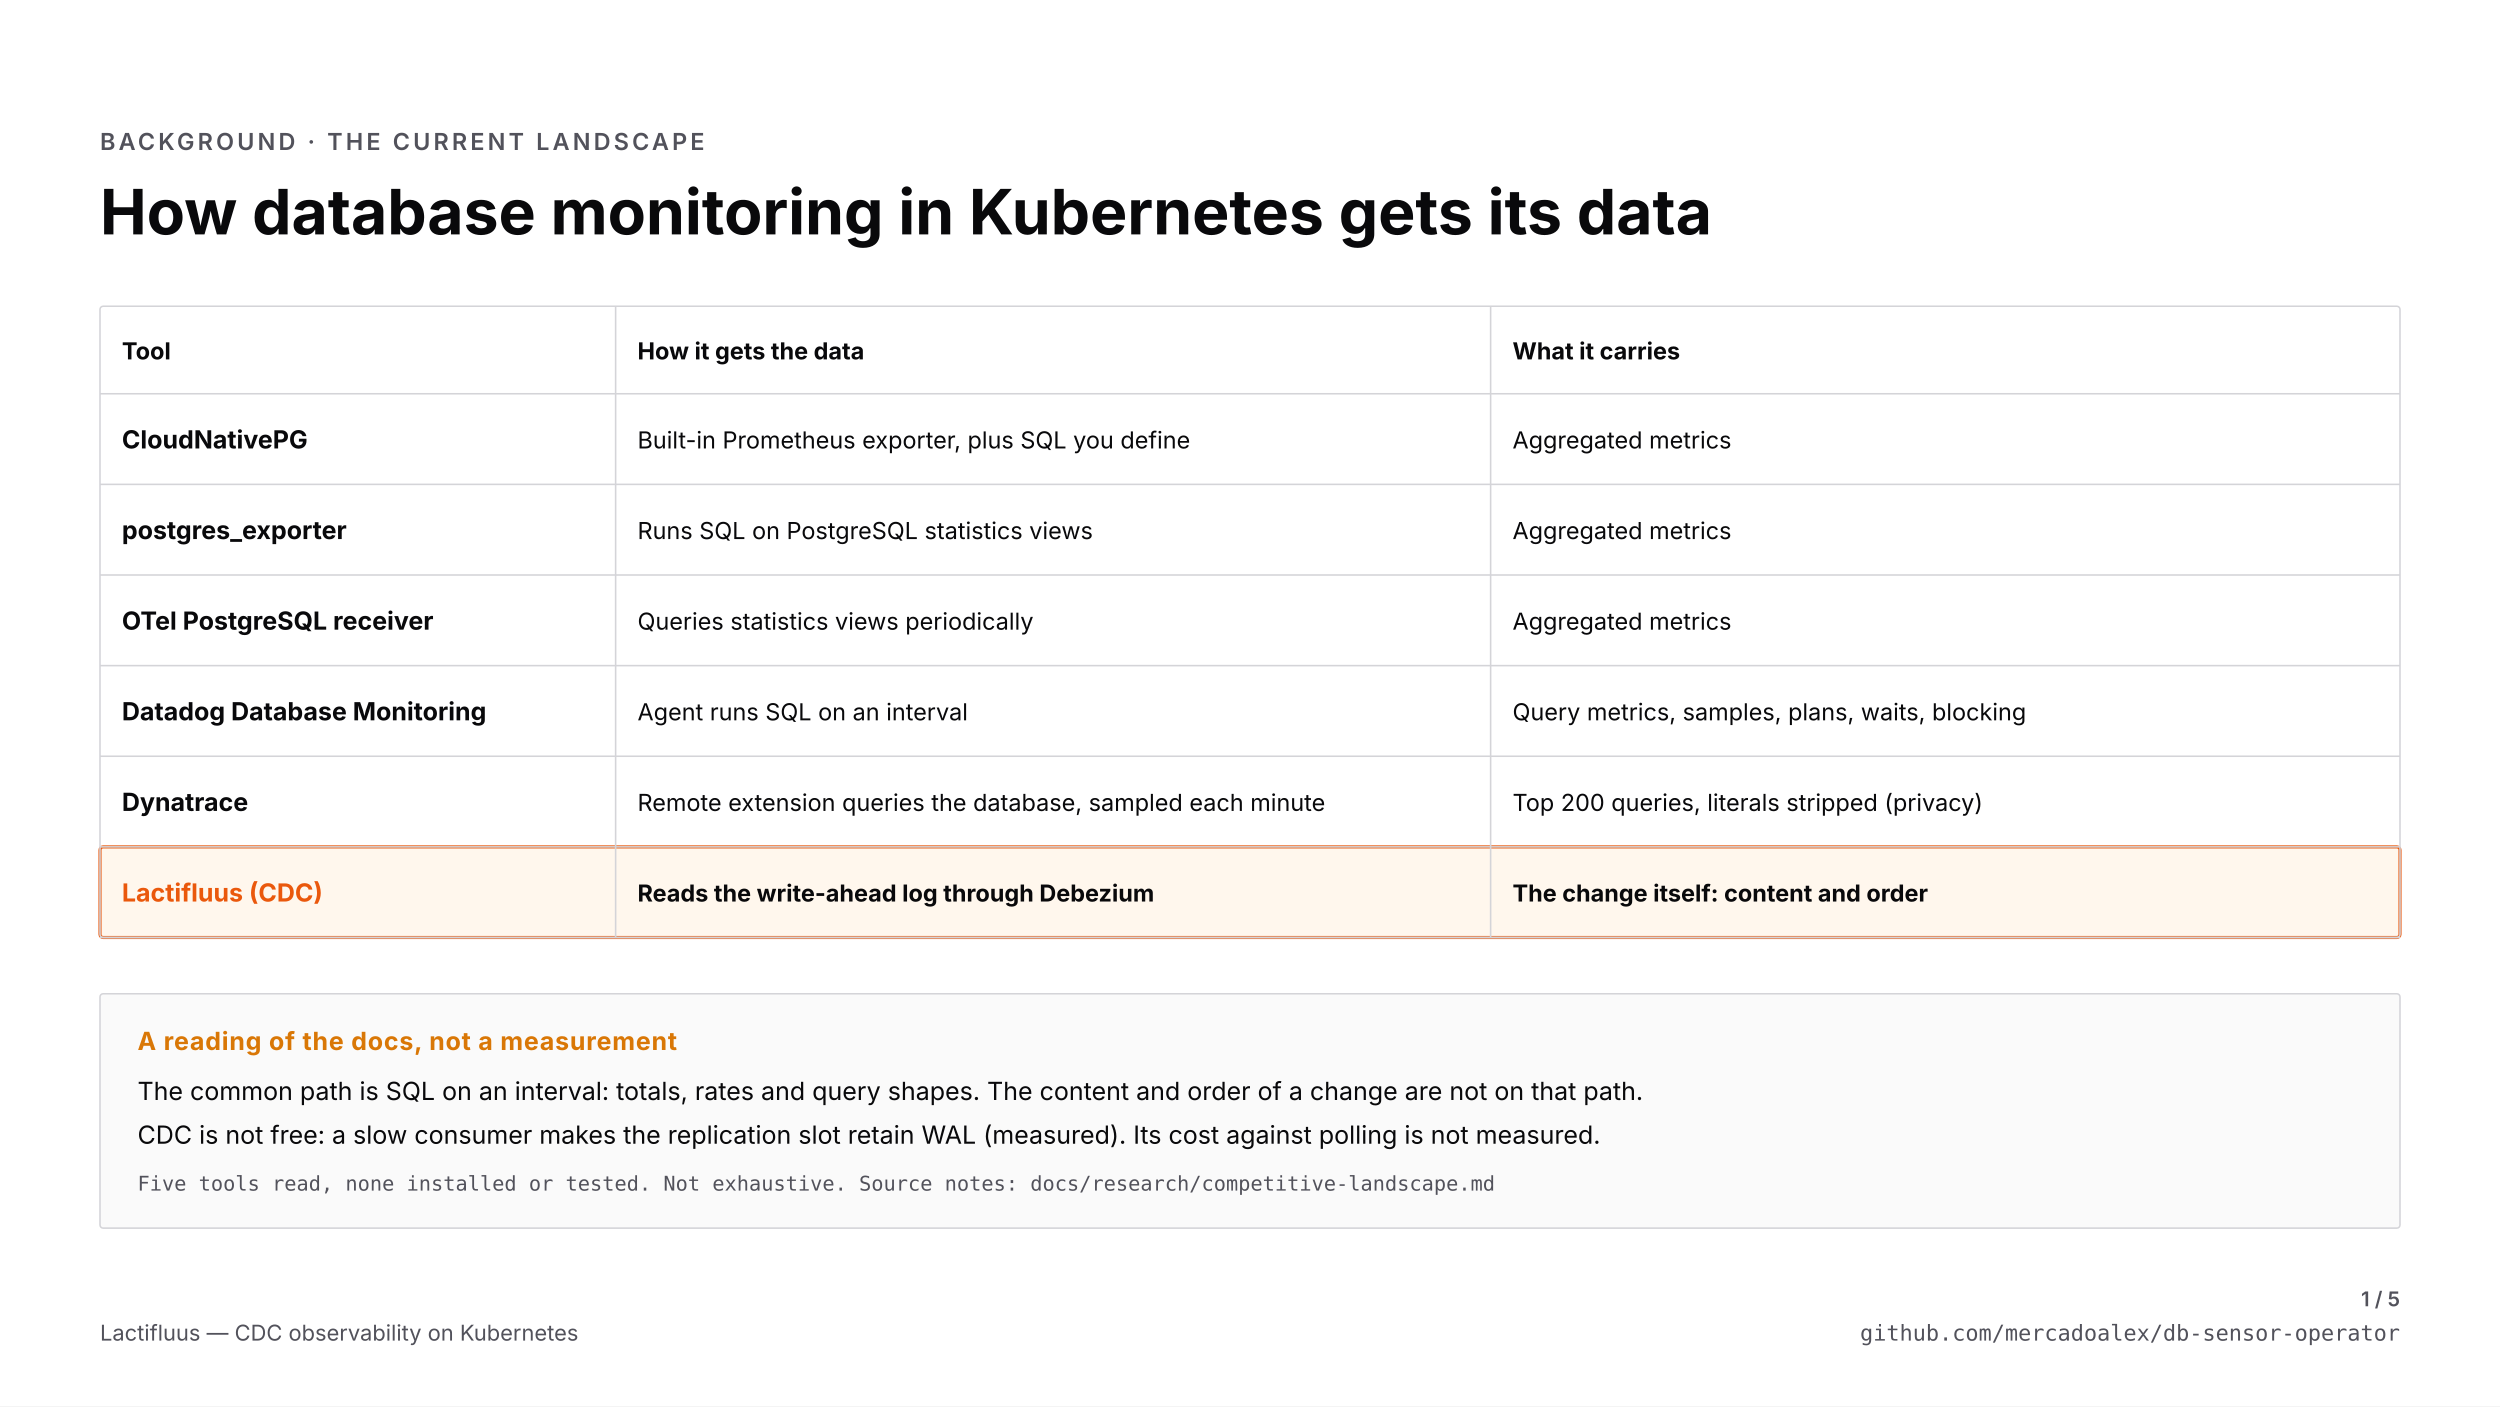
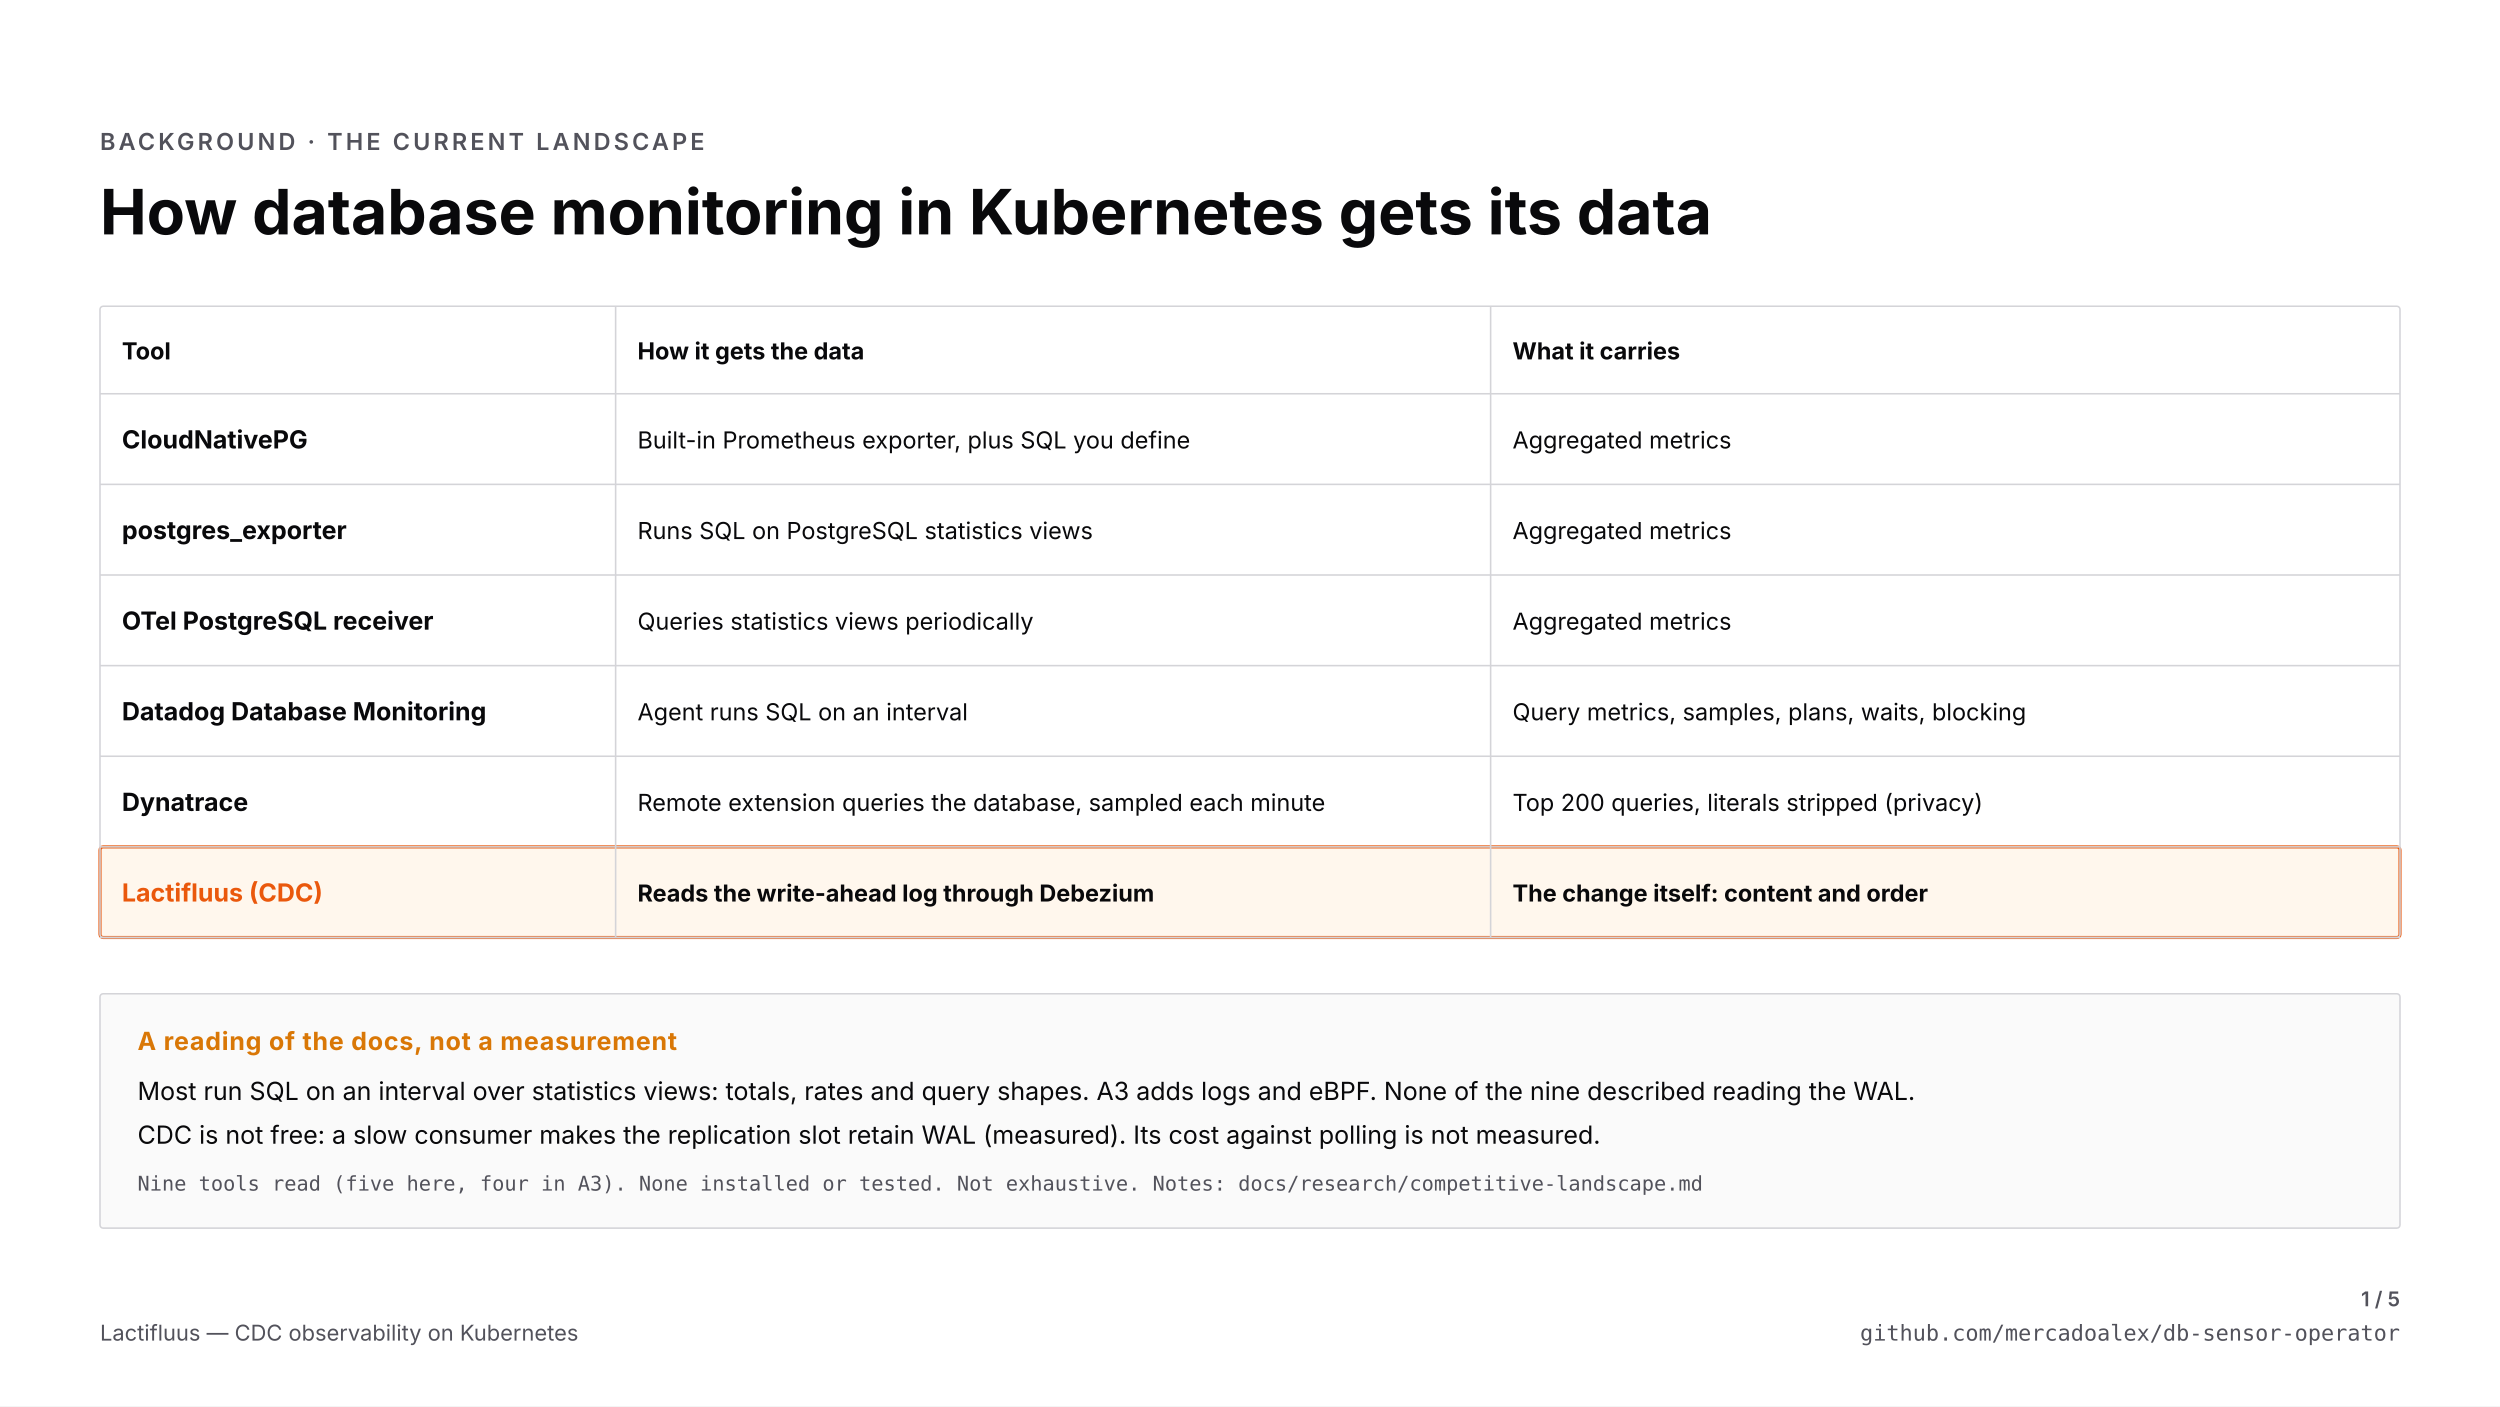
<svg xmlns="http://www.w3.org/2000/svg" viewBox="0 0 1600 900" width="1600" height="900" role="img" aria-labelledby="t d">
  <defs>
    <marker id="arr" viewBox="0 0 10 10" refX="9" refY="5" markerWidth="7" markerHeight="7" orient="auto-start-reverse">
      <path d="M0,1 L9,5 L0,9 z" fill="#18181b" />
    </marker>
  </defs>
  <rect width="1600" height="900" fill="#ffffff" />
  <text x="64" y="96" font-family="Inter, Geist, -apple-system, 'Segoe UI', Helvetica, Arial, sans-serif" font-size="15" font-weight="600" fill="#52525b" text-anchor="start" letter-spacing="2">BACKGROUND  ·  THE CURRENT LANDSCAPE</text>
  <text x="64" y="150" font-family="Inter, Geist, -apple-system, 'Segoe UI', Helvetica, Arial, sans-serif" font-size="40" font-weight="700" fill="#09090b" text-anchor="start">How database monitoring in Kubernetes gets its data</text>
  <rect x="64" y="542" width="1472" height="58" rx="2" fill="#fff7ed" stroke="#ea580c" stroke-width="2" />
  <rect x="64" y="196" width="1472" height="404" rx="2" fill="none" stroke="#d4d4d8" stroke-width="1" />
  <line x1="394" y1="196" x2="394" y2="600" stroke="#d4d4d8" stroke-width="1" />
  <line x1="954" y1="196" x2="954" y2="600" stroke="#d4d4d8" stroke-width="1" />
  <line x1="64" y1="252" x2="1536" y2="252" stroke="#d4d4d8" stroke-width="1" />
  <line x1="64" y1="310" x2="1536" y2="310" stroke="#d4d4d8" stroke-width="1" />
  <line x1="64" y1="368" x2="1536" y2="368" stroke="#d4d4d8" stroke-width="1" />
  <line x1="64" y1="426" x2="1536" y2="426" stroke="#d4d4d8" stroke-width="1" />
  <line x1="64" y1="484" x2="1536" y2="484" stroke="#d4d4d8" stroke-width="1" />
  <line x1="64" y1="542" x2="1536" y2="542" stroke="#d4d4d8" stroke-width="1" />
  <line x1="64" y1="600" x2="1536" y2="600" stroke="#d4d4d8" stroke-width="1" />
  <text x="78" y="230" font-family="Inter, Geist, -apple-system, 'Segoe UI', Helvetica, Arial, sans-serif" font-size="15" font-weight="700" fill="#09090b" text-anchor="start">Tool</text>
  <text x="408" y="230" font-family="Inter, Geist, -apple-system, 'Segoe UI', Helvetica, Arial, sans-serif" font-size="15" font-weight="700" fill="#09090b" text-anchor="start">How it gets the data</text>
  <text x="968" y="230" font-family="Inter, Geist, -apple-system, 'Segoe UI', Helvetica, Arial, sans-serif" font-size="15" font-weight="700" fill="#09090b" text-anchor="start">What it carries</text>
  <text x="78" y="287" font-family="Inter, Geist, -apple-system, 'Segoe UI', Helvetica, Arial, sans-serif" font-size="16" font-weight="700" fill="#09090b" text-anchor="start">CloudNativePG</text>
  <text x="408" y="287" font-family="Inter, Geist, -apple-system, 'Segoe UI', Helvetica, Arial, sans-serif" font-size="15" font-weight="400" fill="#09090b" text-anchor="start">Built-in Prometheus exporter, plus SQL you define</text>
  <text x="968" y="287" font-family="Inter, Geist, -apple-system, 'Segoe UI', Helvetica, Arial, sans-serif" font-size="15" font-weight="400" fill="#09090b" text-anchor="start">Aggregated metrics</text>
  <text x="78" y="345" font-family="Inter, Geist, -apple-system, 'Segoe UI', Helvetica, Arial, sans-serif" font-size="16" font-weight="700" fill="#09090b" text-anchor="start">postgres_exporter</text>
  <text x="408" y="345" font-family="Inter, Geist, -apple-system, 'Segoe UI', Helvetica, Arial, sans-serif" font-size="15" font-weight="400" fill="#09090b" text-anchor="start">Runs SQL on PostgreSQL statistics views</text>
  <text x="968" y="345" font-family="Inter, Geist, -apple-system, 'Segoe UI', Helvetica, Arial, sans-serif" font-size="15" font-weight="400" fill="#09090b" text-anchor="start">Aggregated metrics</text>
  <text x="78" y="403" font-family="Inter, Geist, -apple-system, 'Segoe UI', Helvetica, Arial, sans-serif" font-size="16" font-weight="700" fill="#09090b" text-anchor="start">OTel PostgreSQL receiver</text>
  <text x="408" y="403" font-family="Inter, Geist, -apple-system, 'Segoe UI', Helvetica, Arial, sans-serif" font-size="15" font-weight="400" fill="#09090b" text-anchor="start">Queries statistics views periodically</text>
  <text x="968" y="403" font-family="Inter, Geist, -apple-system, 'Segoe UI', Helvetica, Arial, sans-serif" font-size="15" font-weight="400" fill="#09090b" text-anchor="start">Aggregated metrics</text>
  <text x="78" y="461" font-family="Inter, Geist, -apple-system, 'Segoe UI', Helvetica, Arial, sans-serif" font-size="16" font-weight="700" fill="#09090b" text-anchor="start">Datadog Database Monitoring</text>
  <text x="408" y="461" font-family="Inter, Geist, -apple-system, 'Segoe UI', Helvetica, Arial, sans-serif" font-size="15" font-weight="400" fill="#09090b" text-anchor="start">Agent runs SQL on an interval</text>
  <text x="968" y="461" font-family="Inter, Geist, -apple-system, 'Segoe UI', Helvetica, Arial, sans-serif" font-size="15" font-weight="400" fill="#09090b" text-anchor="start">Query metrics, samples, plans, waits, blocking</text>
  <text x="78" y="519" font-family="Inter, Geist, -apple-system, 'Segoe UI', Helvetica, Arial, sans-serif" font-size="16" font-weight="700" fill="#09090b" text-anchor="start">Dynatrace</text>
  <text x="408" y="519" font-family="Inter, Geist, -apple-system, 'Segoe UI', Helvetica, Arial, sans-serif" font-size="15" font-weight="400" fill="#09090b" text-anchor="start">Remote extension queries the database, sampled each minute</text>
  <text x="968" y="519" font-family="Inter, Geist, -apple-system, 'Segoe UI', Helvetica, Arial, sans-serif" font-size="15" font-weight="400" fill="#09090b" text-anchor="start">Top 200 queries, literals stripped (privacy)</text>
  <text x="78" y="577" font-family="Inter, Geist, -apple-system, 'Segoe UI', Helvetica, Arial, sans-serif" font-size="16" font-weight="700" fill="#ea580c" text-anchor="start">Lactifluus (CDC)</text>
  <text x="408" y="577" font-family="Inter, Geist, -apple-system, 'Segoe UI', Helvetica, Arial, sans-serif" font-size="15" font-weight="700" fill="#09090b" text-anchor="start">Reads the write-ahead log through Debezium</text>
  <text x="968" y="577" font-family="Inter, Geist, -apple-system, 'Segoe UI', Helvetica, Arial, sans-serif" font-size="15" font-weight="700" fill="#09090b" text-anchor="start">The change itself: content and order</text>
  <rect x="64" y="636" width="1472" height="150" rx="2" fill="#fafafa" stroke="#d4d4d8" stroke-width="1" />
  <text x="88" y="672" font-family="Inter, Geist, -apple-system, 'Segoe UI', Helvetica, Arial, sans-serif" font-size="16" font-weight="700" fill="#d97706" text-anchor="start" letter-spacing="0.5">A reading of the docs, not a measurement</text>
-   <text x="88" y="704" font-family="Inter, Geist, -apple-system, 'Segoe UI', Helvetica, Arial, sans-serif" font-size="16" font-weight="400" fill="#09090b" text-anchor="start">The common path is SQL on an interval: totals, rates and query shapes. The content and order of a change are not on that path.</text>
+   <text x="88" y="704" font-family="Inter, Geist, -apple-system, 'Segoe UI', Helvetica, Arial, sans-serif" font-size="16" font-weight="400" fill="#09090b" text-anchor="start">Most run SQL on an interval over statistics views: totals, rates and query shapes. A3 adds logs and eBPF. None of the nine described reading the WAL.</text>
  <text x="88" y="732" font-family="Inter, Geist, -apple-system, 'Segoe UI', Helvetica, Arial, sans-serif" font-size="16" font-weight="400" fill="#09090b" text-anchor="start">CDC is not free: a slow consumer makes the replication slot retain WAL (measured). Its cost against polling is not measured.</text>
-   <text x="88" y="762" font-family="'JetBrains Mono', ui-monospace, Menlo, Consolas, monospace" font-size="13" font-weight="400" fill="#52525b" text-anchor="start">Five tools read, none installed or tested. Not exhaustive. Source notes: docs/research/competitive-landscape.md</text>
+   <text x="88" y="762" font-family="'JetBrains Mono', ui-monospace, Menlo, Consolas, monospace" font-size="13" font-weight="400" fill="#52525b" text-anchor="start">Nine tools read (five here, four in A3). None installed or tested. Not exhaustive. Notes: docs/research/competitive-landscape.md</text>
  <text x="64" y="858" font-family="Inter, Geist, -apple-system, 'Segoe UI', Helvetica, Arial, sans-serif" font-size="14" font-weight="400" fill="#52525b" text-anchor="start">Lactifluus — CDC observability on Kubernetes</text>
  <text x="1536" y="858" font-family="'JetBrains Mono', ui-monospace, Menlo, Consolas, monospace" font-size="14" font-weight="400" fill="#52525b" text-anchor="end">github.com/mercadoalex/db-sensor-operator</text>
  <text x="1536" y="836" font-family="Inter, Geist, -apple-system, 'Segoe UI', Helvetica, Arial, sans-serif" font-size="13" font-weight="600" fill="#52525b" text-anchor="end">1 / 5</text>
</svg>
